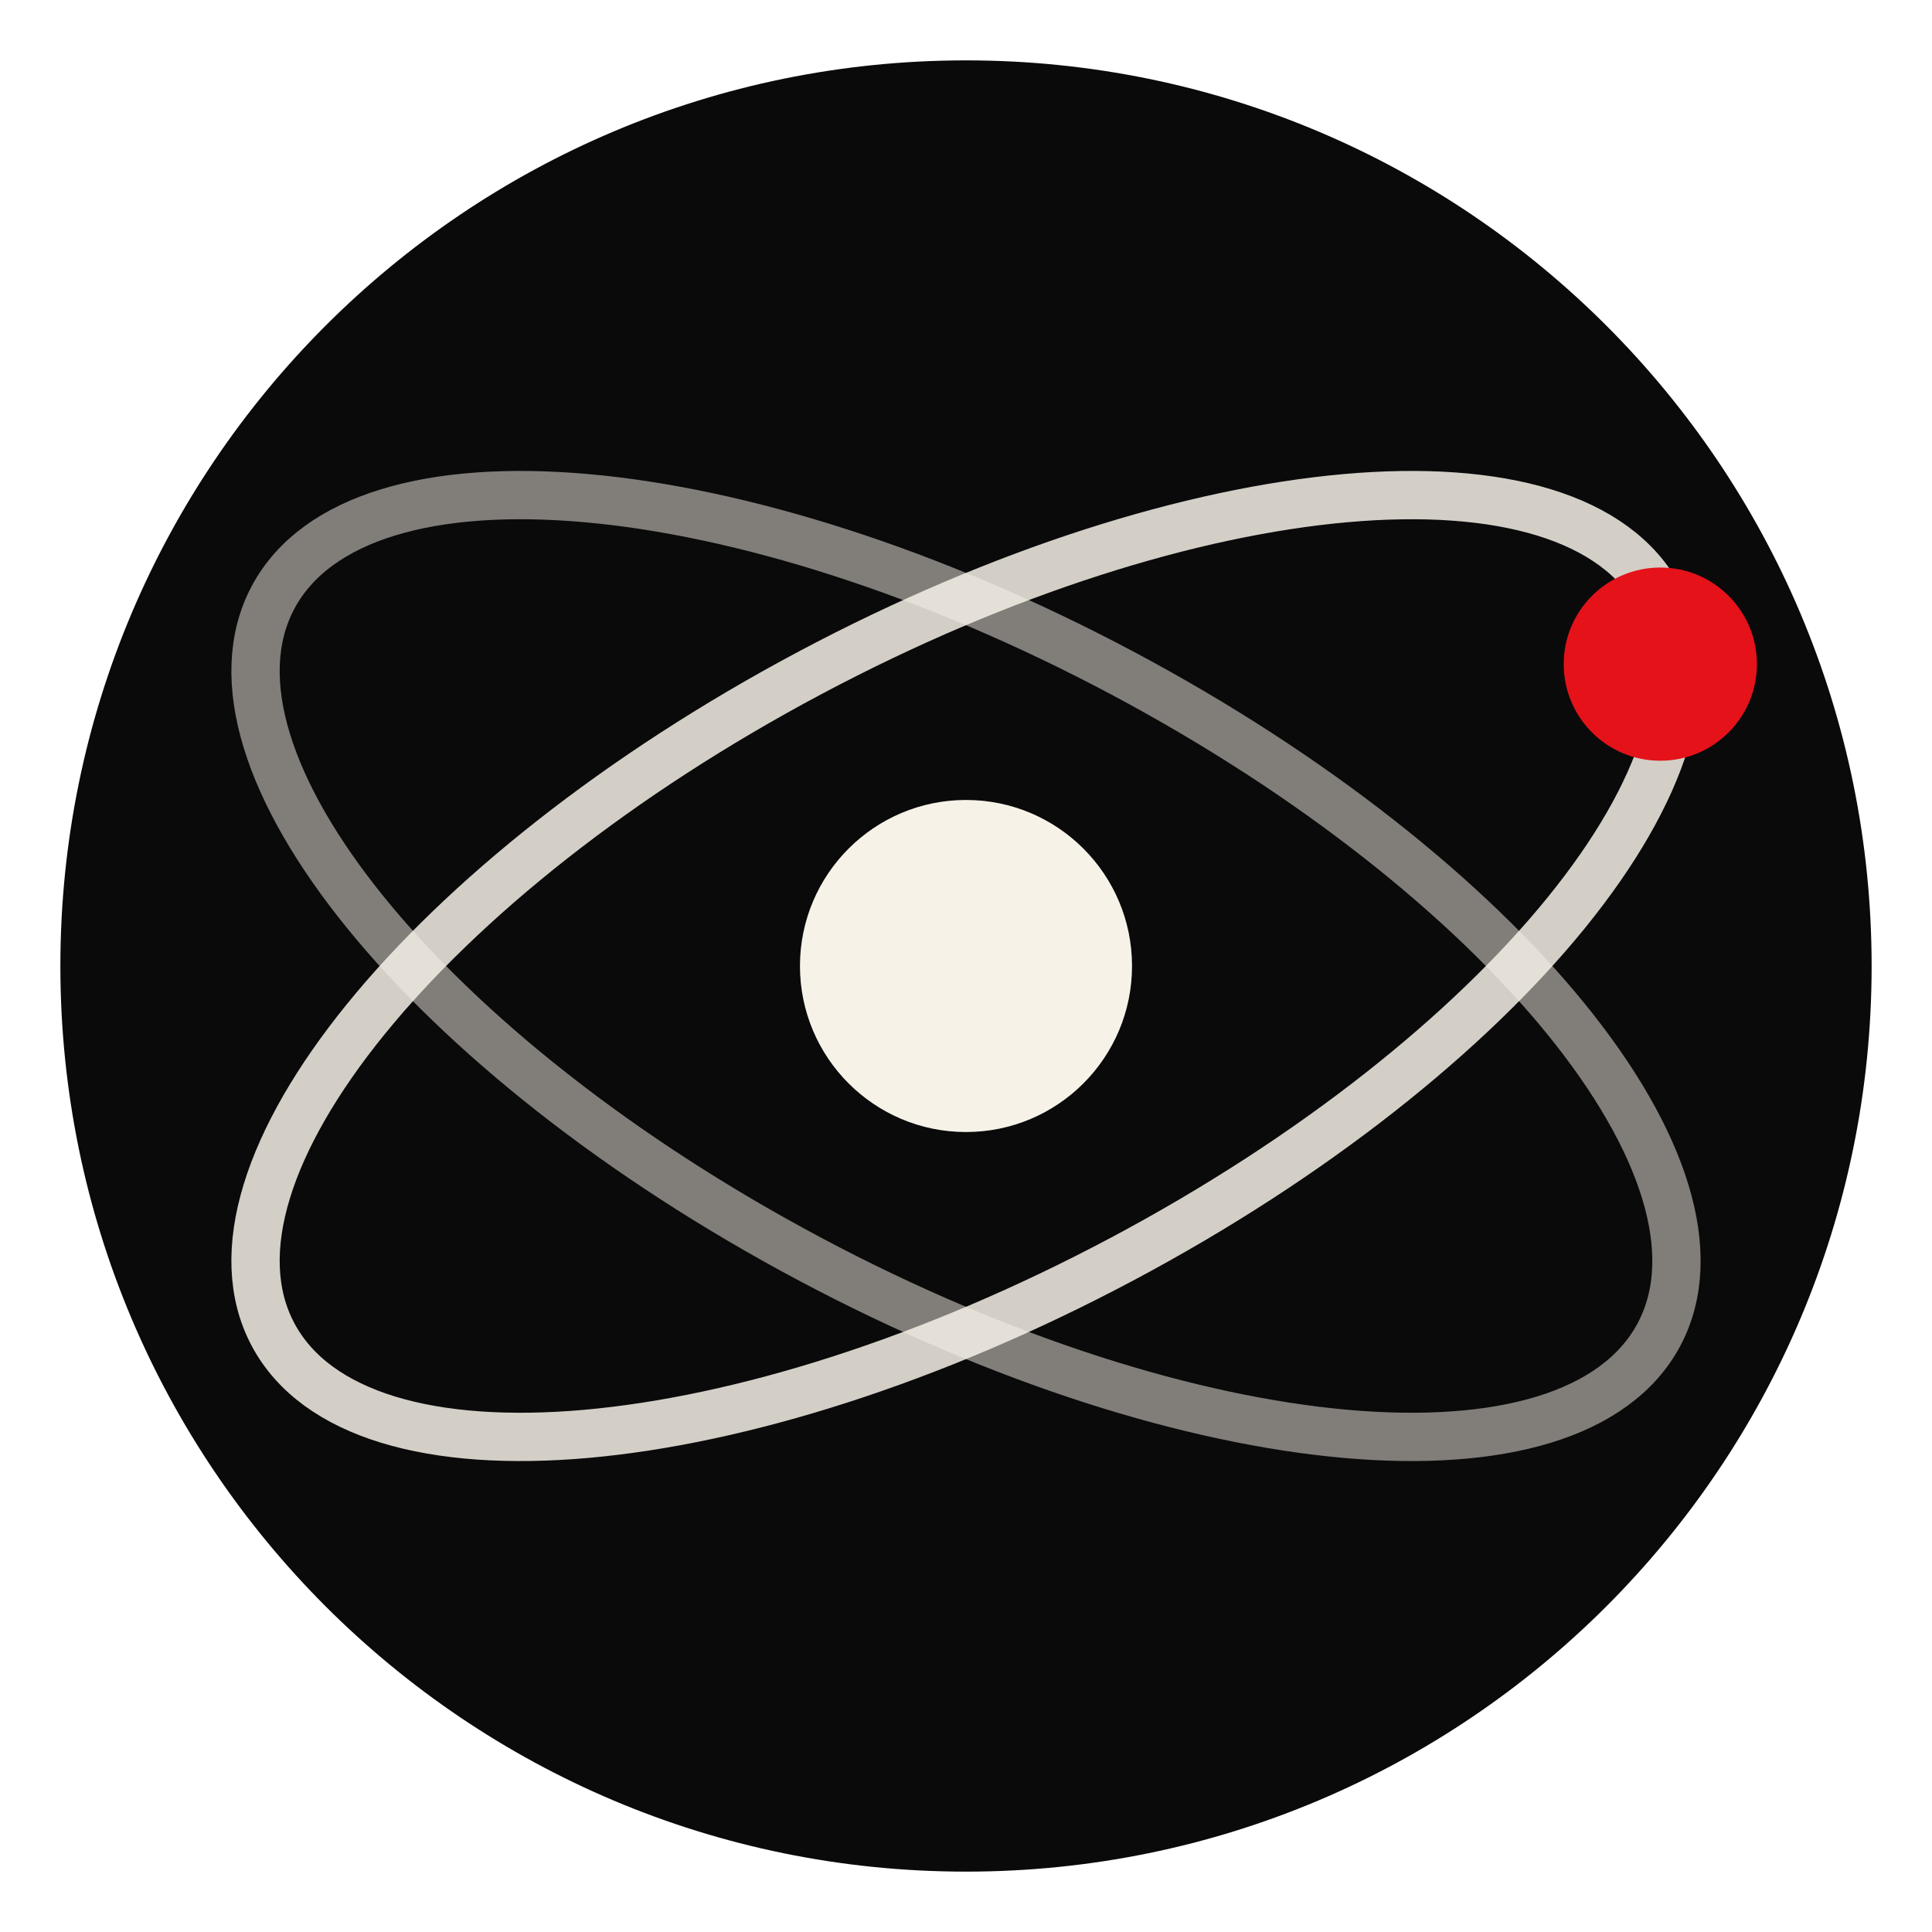
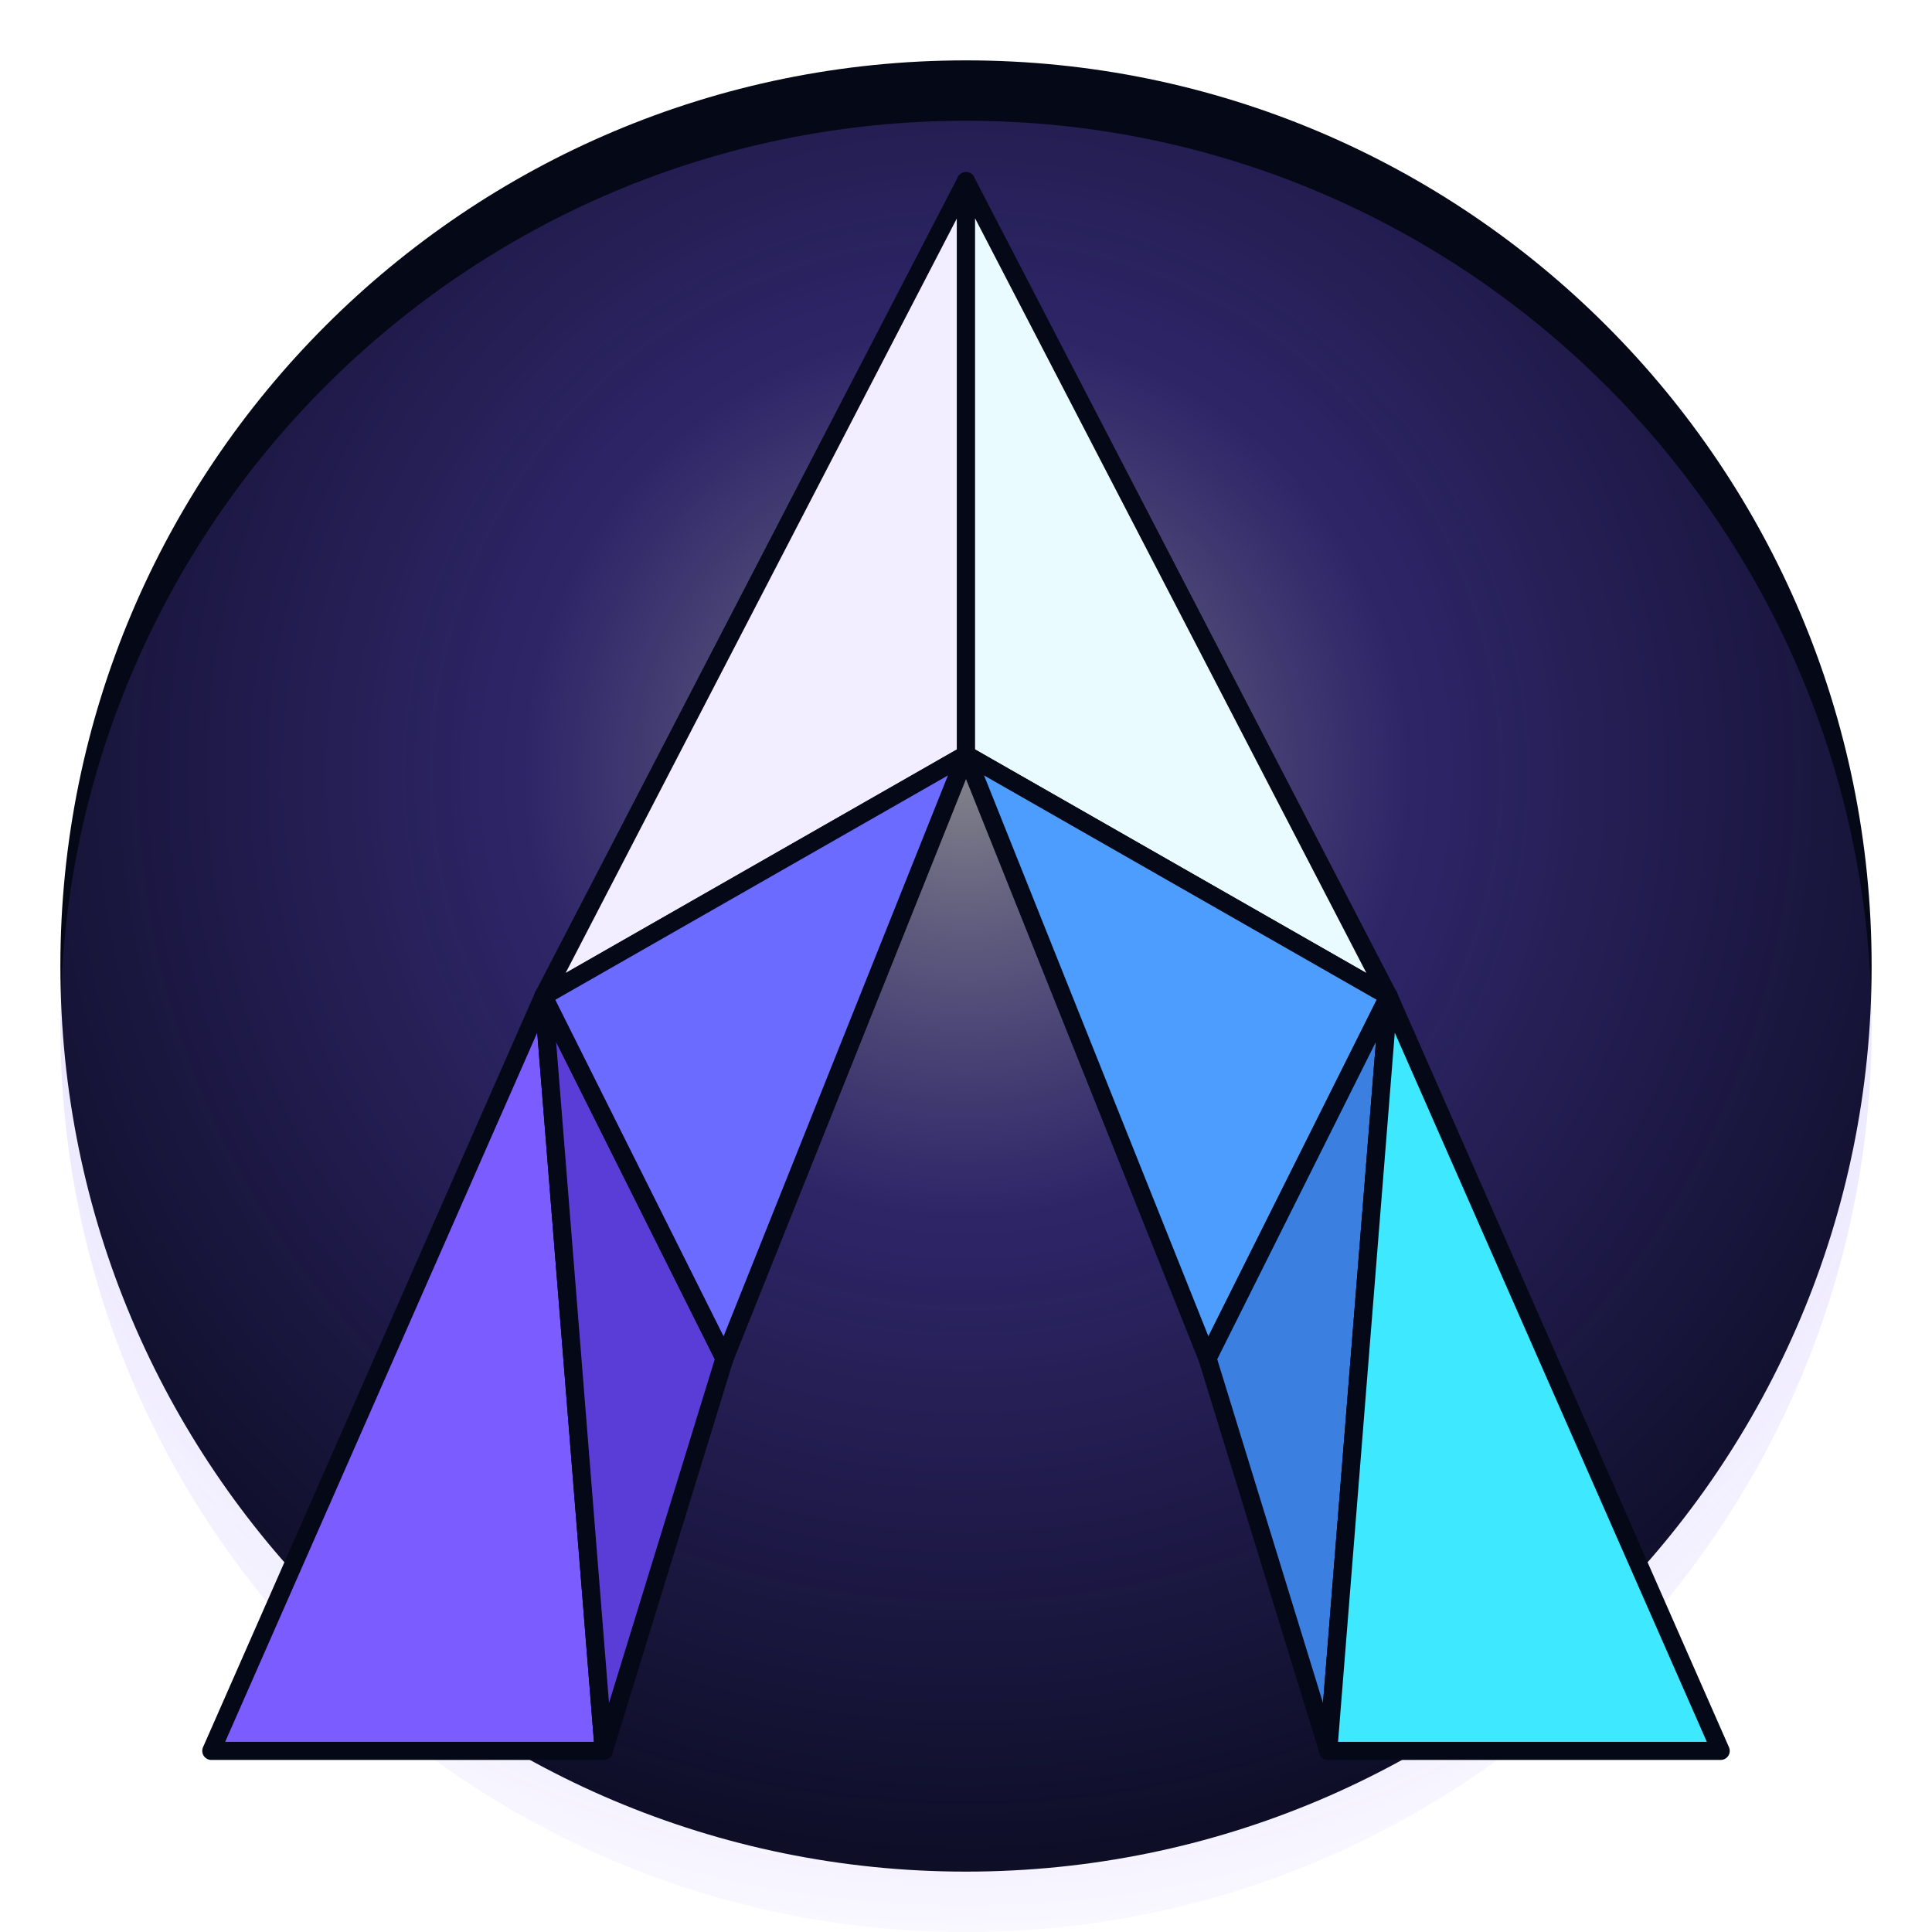
<svg xmlns="http://www.w3.org/2000/svg" width="64" height="64" viewBox="0 0 64 64">
-   <circle cx="32" cy="32" r="30" fill="#0A0A0B" />
-   <ellipse cx="32" cy="32" rx="26" ry="11" transform="rotate(-28 32 32)" fill="none" stroke="#F7F2E8" stroke-width="1.6" opacity="0.85" />
-   <ellipse cx="32" cy="32" rx="26" ry="11" transform="rotate(28 32 32)" fill="none" stroke="#F7F2E8" stroke-width="1.6" opacity="0.5" />
-   <circle cx="32" cy="32" r="5.5" fill="#F7F2E8" />
-   <circle cx="55" cy="22" r="3.2" fill="#E5121A" />
+   <defs>
+     <radialGradient id="glow" cx="50%" cy="36%" r="70%">
+       <stop offset="0%" stop-color="#ffffff" stop-opacity="0.5" />
+       <stop offset="35%" stop-color="#7B5CFF" stop-opacity="0.35" />
+       <stop offset="100%" stop-color="#7B5CFF" stop-opacity="0" />
+     </radialGradient>
+   </defs>
+   <circle cx="32" cy="32" r="30" fill="#050816" />
+   <circle cx="32" cy="34" r="30" fill="url(#glow)" />
+   <g stroke="#050816" stroke-width="0.6" stroke-linejoin="round">
+     <polygon points="32,6 18,33 32,25" fill="#F2EEFF" />
+     <polygon points="32,6 32,25 46,33" fill="#EAFBFF" />
+     <polygon points="18,33 7,58 20,58" fill="#7B5CFF" />
+     <polygon points="18,33 20,58 24,45" fill="#5A3CD6" />
+     <polygon points="18,33 24,45 32,25" fill="#6B6BFF" />
+     <polygon points="46,33 32,25 40,45" fill="#4D9DFF" />
+     <polygon points="46,33 40,45 44,58" fill="#3B7FE0" />
+     <polygon points="46,33 44,58 57,58" fill="#3EE8FF" />
+   </g>
</svg>
